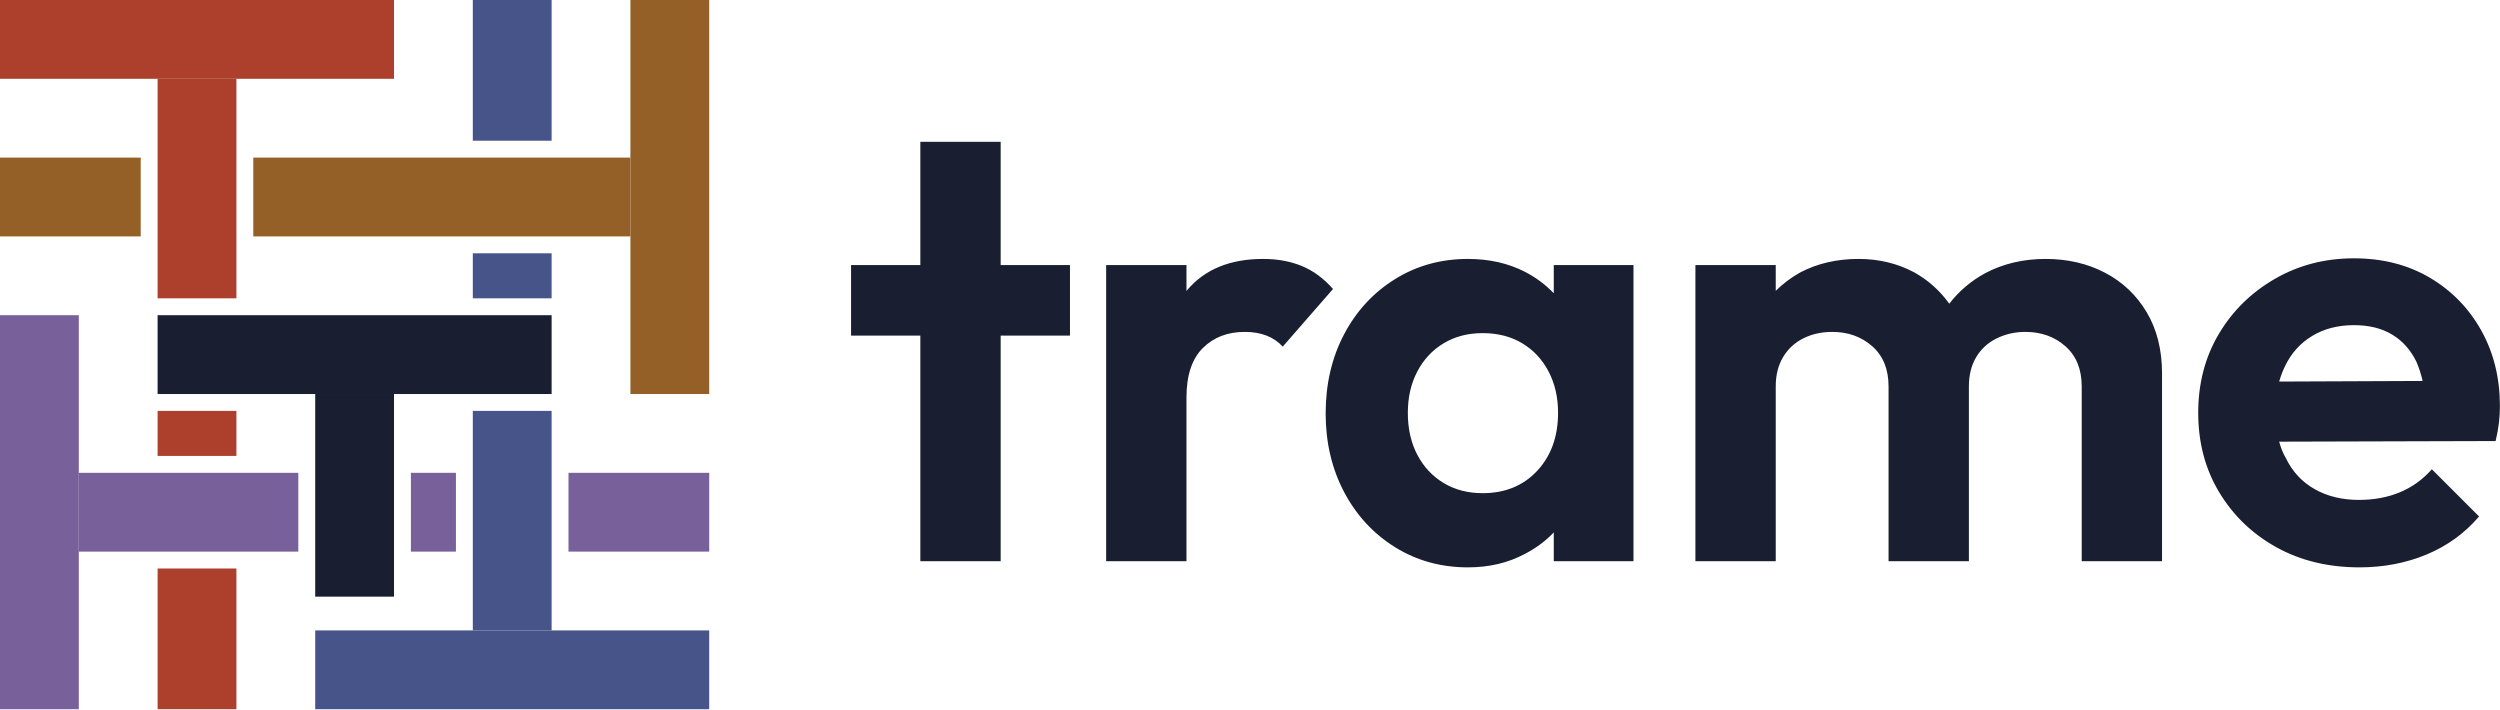
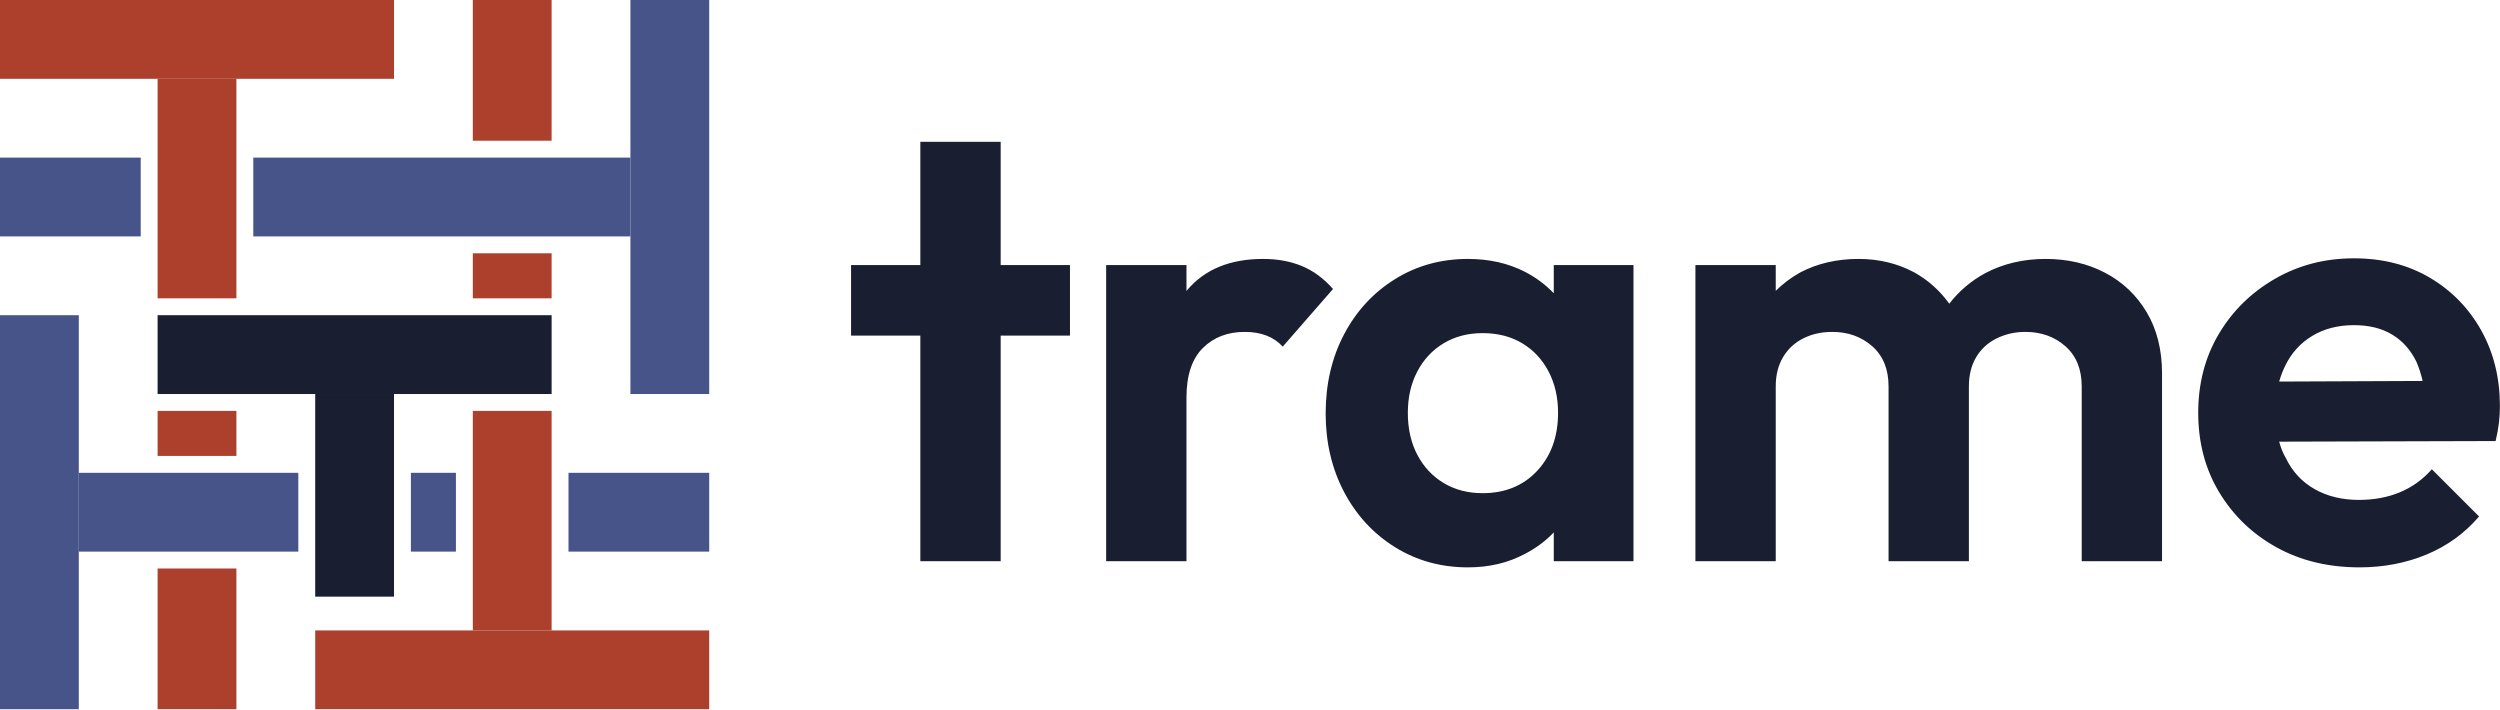
<svg xmlns="http://www.w3.org/2000/svg" viewBox="0 0 423 120" width="423" height="120" role="img" aria-label="Trame">
  <g transform="scale(0.952381)">
    <rect fill="#AC402C" x="0" y="0" width="70" height="14" />
    <rect fill="#AC402C" x="28" y="14" width="14" height="39" />
    <rect fill="#AC402C" x="28" y="73" width="14" height="8" />
    <rect fill="#AC402C" x="28" y="101" width="14" height="25" />
-     <rect fill="#46548A" x="56" y="112" width="70" height="14" />
-     <rect fill="#46548A" x="84" y="0" width="14" height="25" />
-     <rect fill="#46548A" x="84" y="45" width="14" height="8" />
-     <rect fill="#46548A" x="84" y="73" width="14" height="39" />
-     <rect fill="#78609B" x="0" y="56" width="14" height="70" />
-     <rect fill="#78609B" x="14" y="84" width="39" height="14" />
-     <rect fill="#78609B" x="73" y="84" width="8" height="14" />
-     <rect fill="#78609B" x="101" y="84" width="25" height="14" />
-     <rect fill="#946028" x="112" y="0" width="14" height="70" />
-     <rect fill="#946028" x="0" y="28" width="25" height="14" />
-     <rect fill="#946028" x="45" y="28" width="67" height="14" />
+     <rect fill="#AC402C" x="56" y="112" width="70" height="14" />
+     <rect fill="#AC402C" x="84" y="0" width="14" height="25" />
+     <rect fill="#AC402C" x="84" y="45" width="14" height="8" />
+     <rect fill="#AC402C" x="84" y="73" width="14" height="39" />
+     <rect fill="#46548A" x="0" y="56" width="14" height="70" />
+     <rect fill="#46548A" x="14" y="84" width="39" height="14" />
+     <rect fill="#46548A" x="73" y="84" width="8" height="14" />
+     <rect fill="#46548A" x="101" y="84" width="25" height="14" />
+     <rect fill="#46548A" x="112" y="0" width="14" height="70" />
+     <rect fill="#46548A" x="0" y="28" width="25" height="14" />
+     <rect fill="#46548A" x="45" y="28" width="67" height="14" />
    <rect fill="#191E30" x="28" y="56" width="70" height="14" />
    <rect fill="#191E30" x="56" y="70" width="14" height="36" />
  </g>
  <path fill="#191E30" transform="translate(142.34 94.96) scale(0.10375)" d="M129 0V-368H16V-483H129V-684H260V-483H373V-368H260V0ZM432.0 0V-483H563.0V-440Q563.0 -441 564.0 -442Q607.0 -493 688.0 -493Q723.0 -493 751.0 -481.5Q779.0 -470 802.0 -444L720.0 -350Q709.0 -362 693.5 -368.0Q678.0 -374 658.0 -374Q616.0 -374 589.5 -347.5Q563.0 -321 563.0 -267V0ZM1022.0 10Q956.0 10 903.0 -23.0Q850.0 -56 820.0 -113.0Q790.0 -170 790.0 -241Q790.0 -313 820.0 -370.0Q850.0 -427 903.0 -460.0Q956.0 -493 1022.0 -493Q1074.0 -493 1115.0 -472Q1142.0 -458 1162.0 -437V-483H1292.0V0H1162.0V-47Q1142.0 -26 1115.0 -12Q1074.0 10 1022.0 10ZM1046.0 -111Q1101.0 -111 1135.0 -147.5Q1169.0 -184 1169.0 -242Q1169.0 -280 1153.5 -309.5Q1138.0 -339 1110.5 -355.5Q1083.0 -372 1046.0 -372Q1010.0 -372 982.5 -355.5Q955.0 -339 939.5 -309.5Q924.0 -280 924.0 -242Q924.0 -203 939.5 -173.5Q955.0 -144 982.5 -127.5Q1010.0 -111 1046.0 -111ZM1393.0 0V-483H1524.0V-441Q1541.0 -458 1564.0 -471Q1606.0 -493 1659.0 -493Q1709.0 -493 1750.0 -471Q1784.0 -452 1807.0 -420Q1831.0 -451 1866.0 -470Q1910.0 -493 1964.0 -493.0Q2018.0 -493 2061.0 -470.5Q2104.0 -448 2129.0 -406.0Q2154.0 -364 2154.0 -306V0H2023.0V-285Q2023.0 -327 1996.5 -350.5Q1970.0 -374 1931.0 -374Q1906.0 -374 1884.5 -363.5Q1863.0 -353 1851.0 -333.0Q1839.0 -313 1839.0 -285V0H1708.0V-285Q1708.0 -327 1681.5 -350.5Q1655.0 -374 1616.0 -374Q1590.0 -374 1569.0 -363.5Q1548.0 -353 1536.0 -333.0Q1524.0 -313 1524.0 -285V0ZM2476.0 10Q2400.0 10 2341.0 -22.5Q2282.0 -55 2247.5 -112.0Q2213.0 -169 2213.0 -242Q2213.0 -314 2246.5 -370.5Q2280.0 -427 2338.0 -460.5Q2396.0 -494 2467.0 -494Q2537.0 -494 2590.5 -462.5Q2644.0 -431 2674.5 -376.5Q2705.0 -322 2705.0 -253Q2705.0 -240 2703.5 -226.5Q2702.0 -213 2698.0 -196L2345.0 -195Q2349.0 -180 2356.0 -168Q2372.0 -135 2403.0 -117.5Q2434.0 -100 2475.0 -100Q2512.0 -100 2542.0 -112.5Q2572.0 -125 2594.0 -150L2671.0 -73Q2636.0 -32 2585.5 -11.0Q2535.0 10 2476.0 10ZM2345.0 -293 2579.0 -294Q2575.0 -311 2569.0 -325Q2555.0 -354 2529.5 -369.5Q2504.0 -385 2467.0 -385Q2428.0 -385 2399.0 -367.5Q2370.0 -350 2355.0 -319Q2349.0 -307 2345.0 -293Z" />
</svg>
